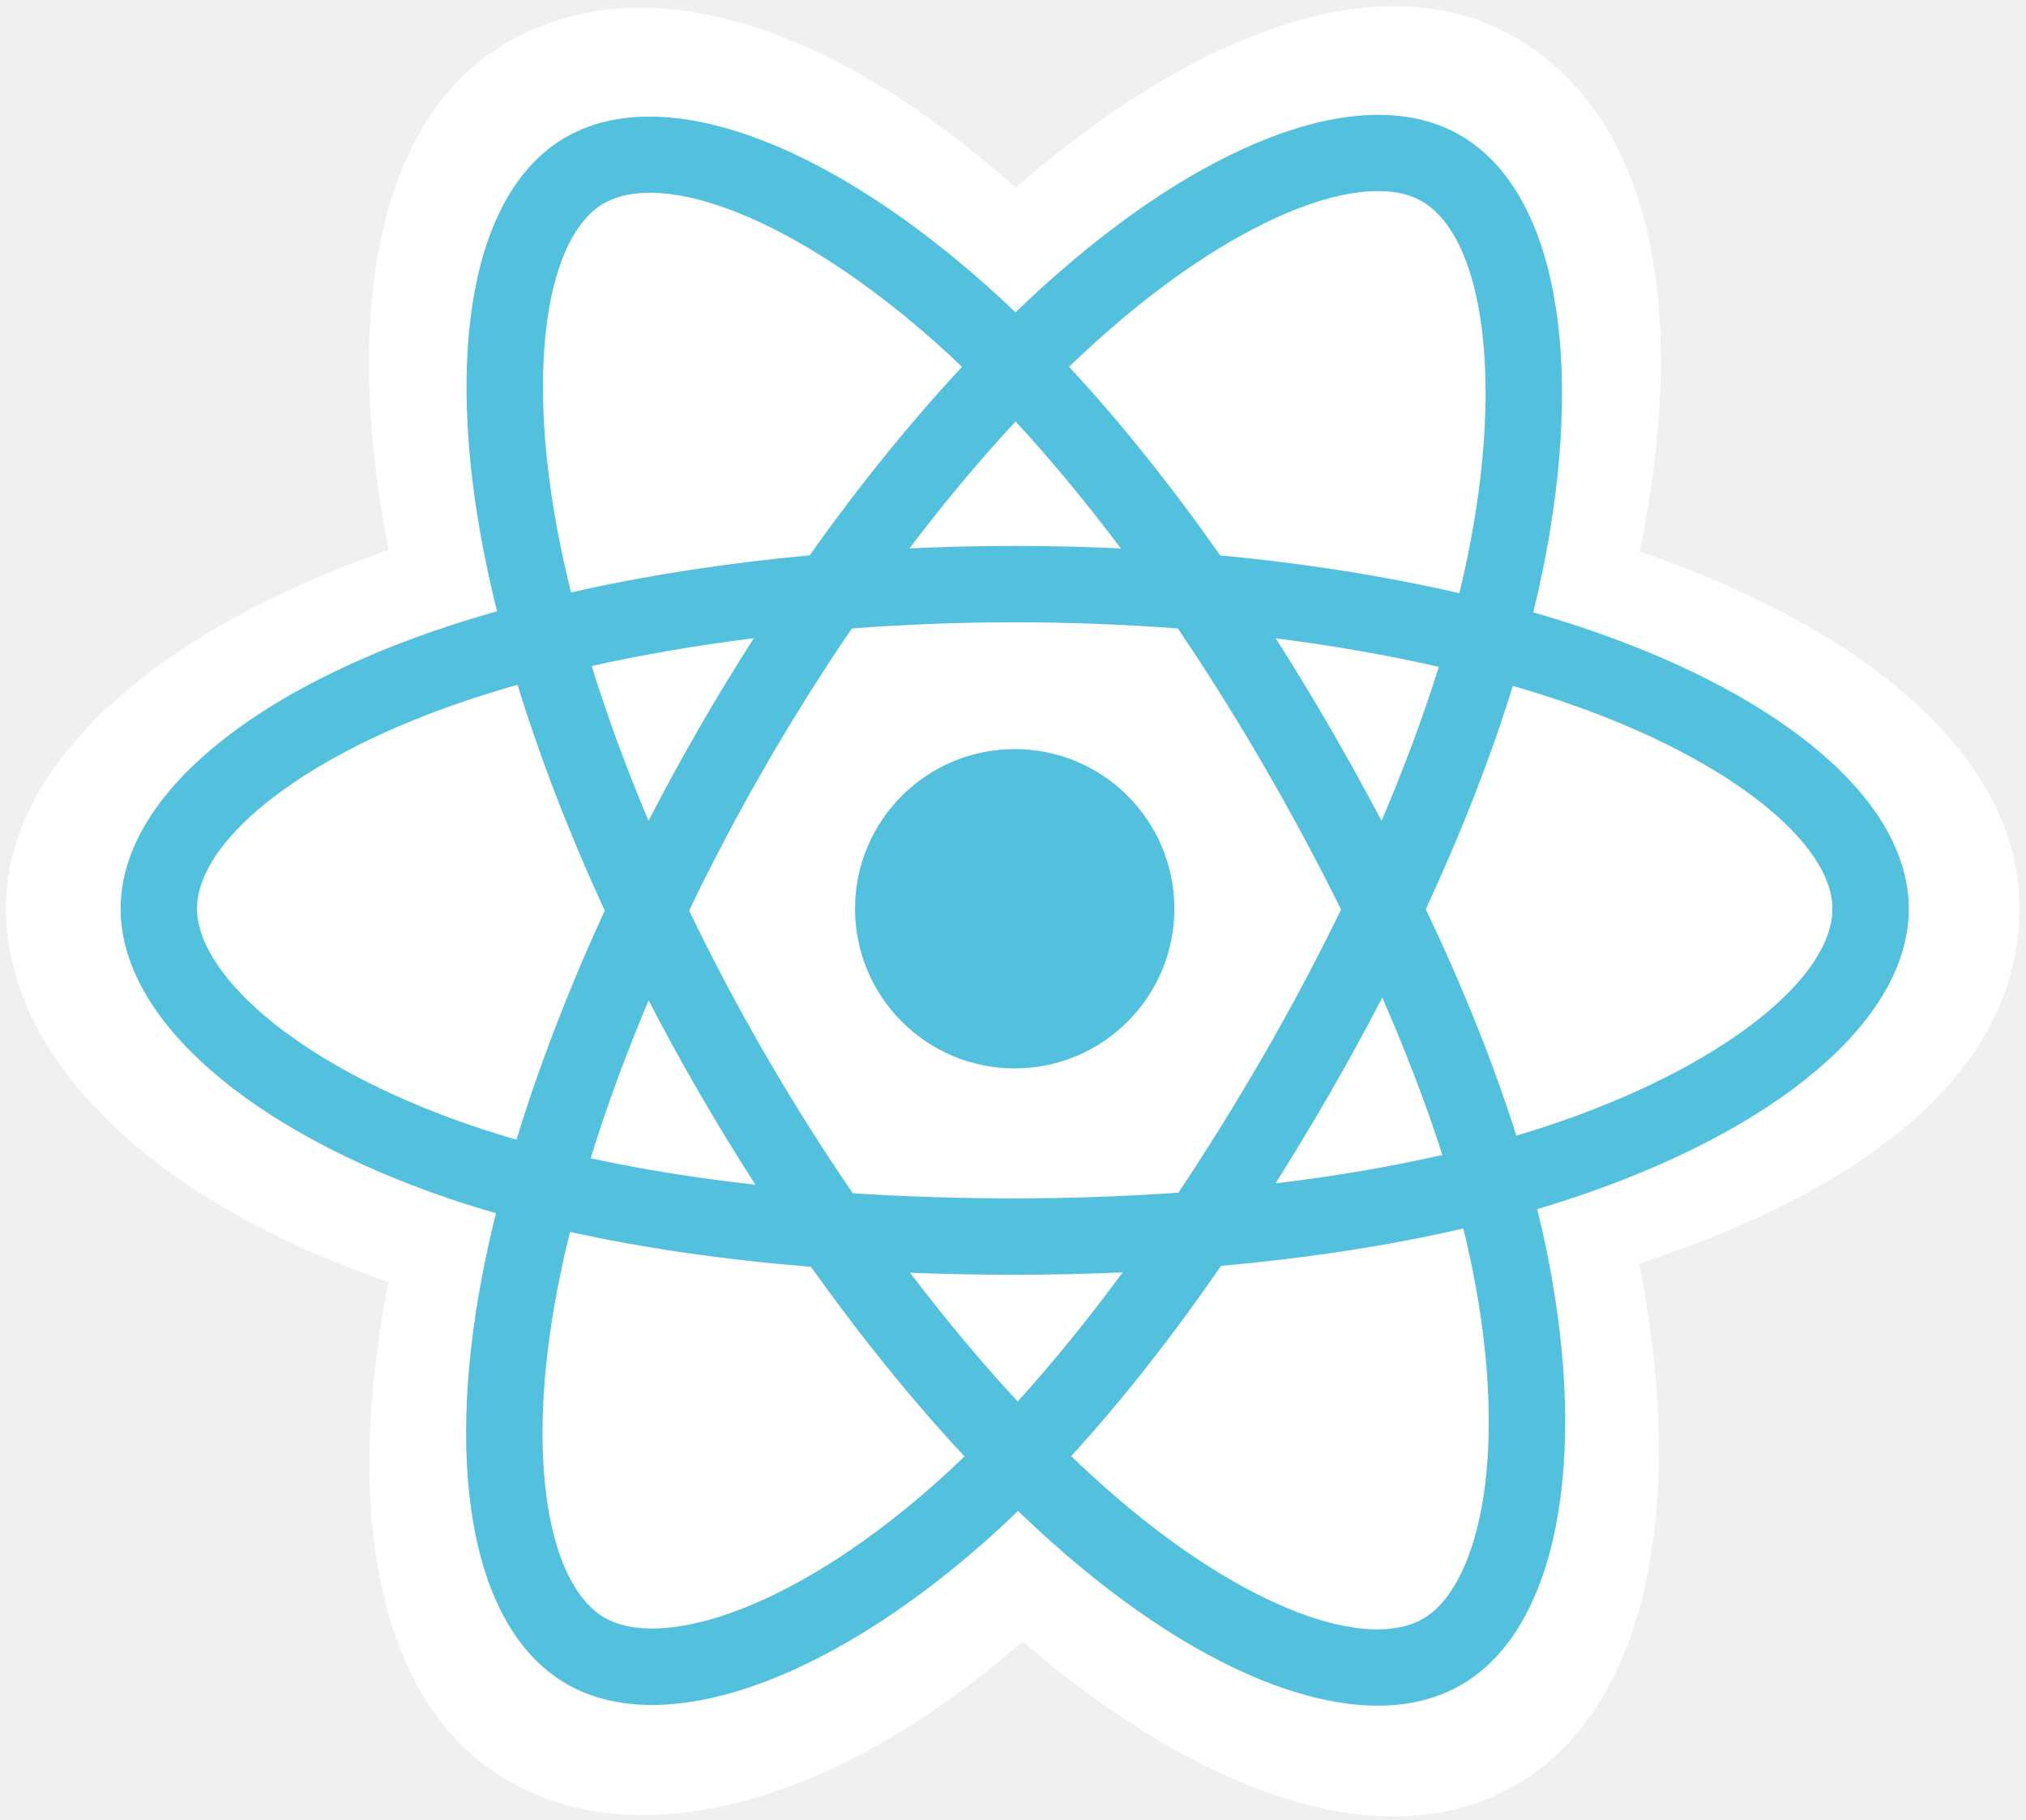
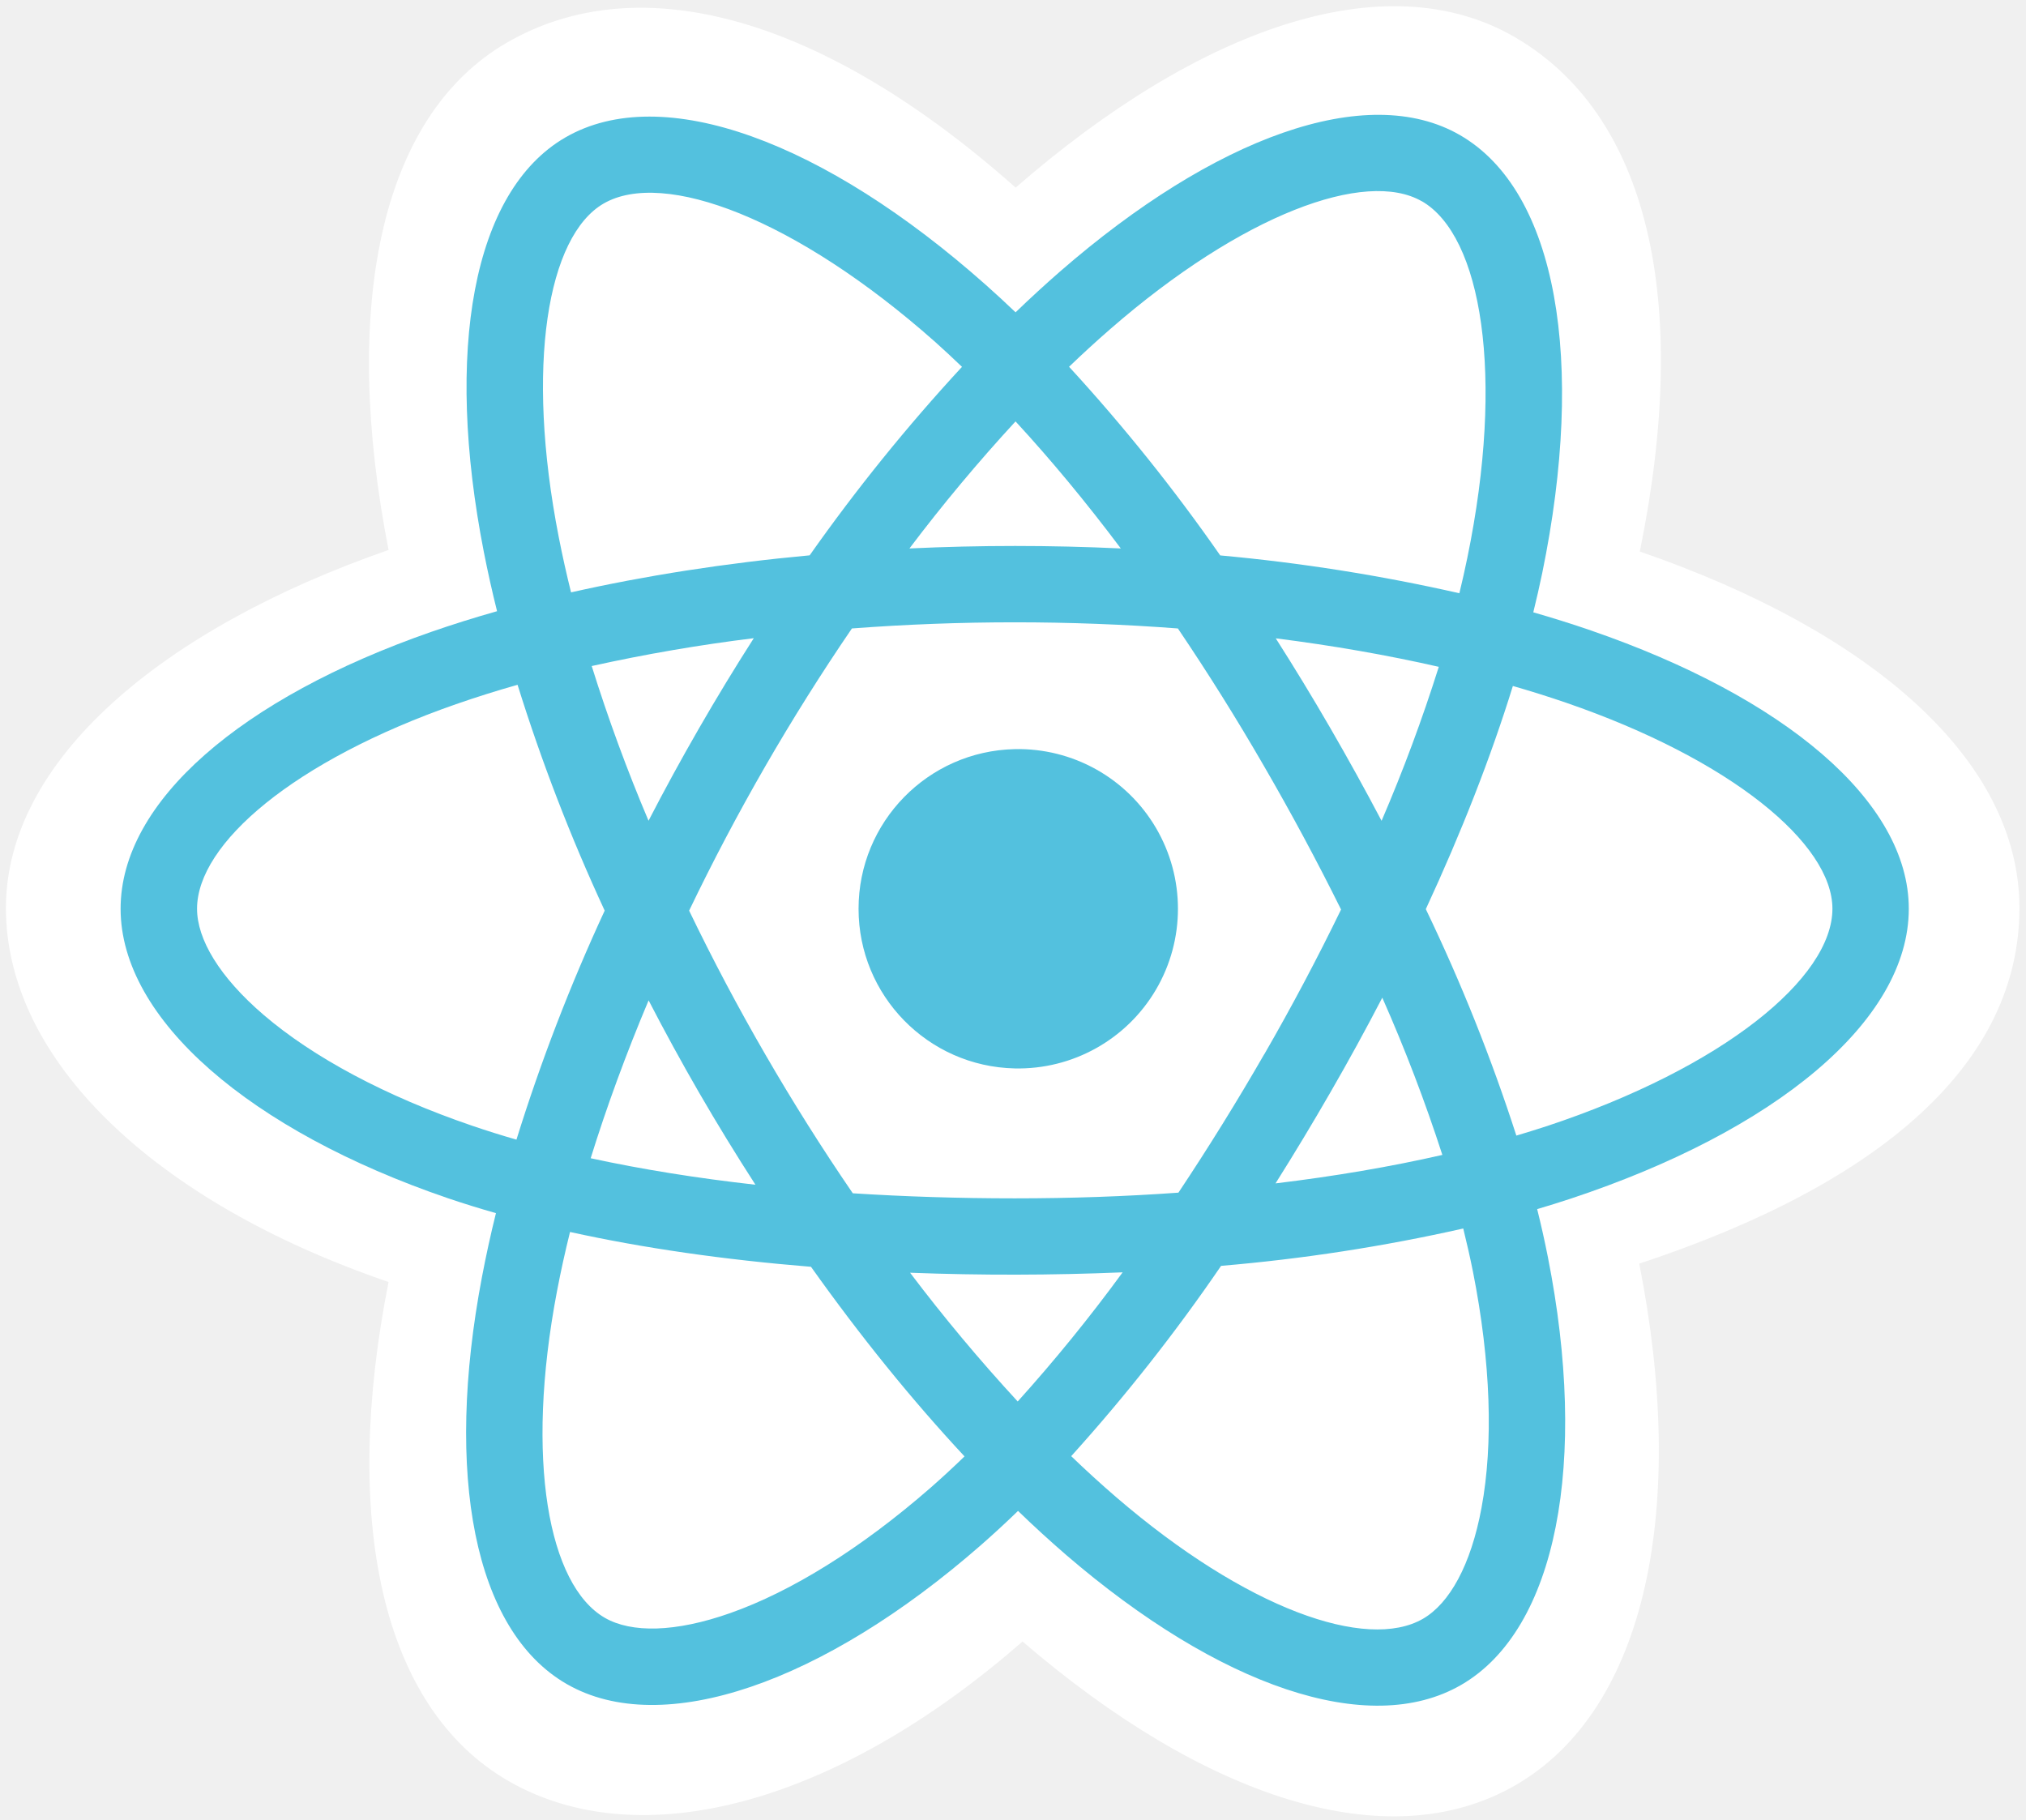
<svg xmlns="http://www.w3.org/2000/svg" width="2500" height="2246" viewBox="0 0 256 230" preserveAspectRatio="xMinYMin meet">
-   <path d="M.754 114.75c0 19.215 18.763 37.152 48.343 47.263-5.907 29.737-1.058 53.706 15.136 63.045 16.645 9.6 41.443 2.955 64.98-17.62 22.943 19.744 46.13 27.514 62.31 18.148 16.63-9.627 21.687-35.221 15.617-65.887 30.81-10.186 48.044-25.481 48.044-44.949 0-18.769-18.797-35.006-47.979-45.052 6.535-31.933.998-55.32-15.867-65.045-16.259-9.376-39.716-1.204-62.996 19.056C104.122 2.205 80.897-4.36 64.05 5.392 47.806 14.795 43.171 39.2 49.097 69.487 20.515 79.452.754 96.057.754 114.75z" fill="#FFF" />
-   <path d="M201.025 79.674a151.364 151.364 0 0 0-7.274-2.292 137.5 137.5 0 0 0 1.124-4.961c5.506-26.728 1.906-48.26-10.388-55.348-11.787-6.798-31.065.29-50.535 17.233a151.136 151.136 0 0 0-5.626 5.163 137.573 137.573 0 0 0-3.744-3.458c-20.405-18.118-40.858-25.752-53.139-18.643-11.776 6.817-15.264 27.06-10.307 52.39a150.91 150.91 0 0 0 1.67 7.484c-2.894.822-5.689 1.698-8.363 2.63-23.922 8.34-39.2 21.412-39.2 34.97 0 14.004 16.4 28.05 41.318 36.566a128.44 128.44 0 0 0 6.11 1.91 147.813 147.813 0 0 0-1.775 8.067c-4.726 24.89-1.035 44.653 10.71 51.428 12.131 6.995 32.491-.195 52.317-17.525 1.567-1.37 3.14-2.823 4.715-4.346a148.34 148.34 0 0 0 6.108 5.573c19.204 16.525 38.17 23.198 49.905 16.405 12.12-7.016 16.058-28.247 10.944-54.078-.39-1.973-.845-3.988-1.355-6.04 1.43-.422 2.833-.858 4.202-1.312 25.904-8.582 42.757-22.457 42.757-36.648 0-13.607-15.77-26.767-40.174-35.168z" fill="#53C1DE" />
-   <path d="M195.406 142.328c-1.235.409-2.503.804-3.795 1.187-2.86-9.053-6.72-18.68-11.442-28.625 4.507-9.71 8.217-19.213 10.997-28.208 2.311.67 4.555 1.375 6.717 2.12 20.91 7.197 33.664 17.84 33.664 26.04 0 8.735-13.775 20.075-36.14 27.486zm-9.28 18.389c2.261 11.422 2.584 21.749 1.086 29.822-1.346 7.254-4.052 12.09-7.398 14.027-7.121 4.122-22.35-1.236-38.772-15.368-1.883-1.62-3.78-3.35-5.682-5.18 6.367-6.964 12.73-15.06 18.94-24.05 10.924-.969 21.244-2.554 30.603-4.717.46 1.86.87 3.683 1.223 5.466zm-93.85 43.137c-6.957 2.457-12.498 2.527-15.847.596-7.128-4.11-10.09-19.98-6.049-41.265a138.507 138.507 0 0 1 1.65-7.502c9.255 2.047 19.5 3.52 30.45 4.408 6.251 8.797 12.798 16.883 19.396 23.964a118.863 118.863 0 0 1-4.305 3.964c-8.767 7.664-17.552 13.1-25.294 15.835zm-32.593-61.58c-11.018-3.766-20.117-8.66-26.354-14-5.604-4.8-8.434-9.565-8.434-13.432 0-8.227 12.267-18.722 32.726-25.855a139.276 139.276 0 0 1 7.777-2.447c2.828 9.197 6.537 18.813 11.013 28.537-4.534 9.869-8.296 19.638-11.15 28.943a118.908 118.908 0 0 1-5.578-1.746zm10.926-74.37c-4.247-21.703-1.427-38.074 5.67-42.182 7.56-4.376 24.275 1.864 41.893 17.507 1.126 1 2.257 2.047 3.39 3.13-6.564 7.049-13.051 15.074-19.248 23.82-10.627.985-20.8 2.567-30.152 4.686a141.525 141.525 0 0 1-1.553-6.962zm97.467 24.067a306.982 306.982 0 0 0-6.871-11.3c7.21.91 14.117 2.12 20.603 3.601-1.947 6.241-4.374 12.767-7.232 19.457a336.42 336.42 0 0 0-6.5-11.758zm-39.747-38.714c4.452 4.823 8.911 10.209 13.297 16.052a284.245 284.245 0 0 0-26.706-.006c4.39-5.789 8.887-11.167 13.409-16.046zm-40.002 38.78a285.24 285.24 0 0 0-6.378 11.685c-2.811-6.667-5.216-13.222-7.18-19.552 6.447-1.443 13.322-2.622 20.485-3.517a283.79 283.79 0 0 0-6.927 11.384zm7.133 57.683c-7.4-.826-14.379-1.945-20.824-3.348 1.995-6.442 4.453-13.138 7.324-19.948a283.494 283.494 0 0 0 6.406 11.692 285.27 285.27 0 0 0 7.094 11.604zm33.136 27.389c-4.575-4.937-9.138-10.397-13.595-16.27 4.326.17 8.737.256 13.22.256 4.606 0 9.159-.103 13.64-.303-4.4 5.98-8.843 11.448-13.265 16.317zm46.072-51.032c3.02 6.884 5.566 13.544 7.588 19.877-6.552 1.495-13.625 2.699-21.078 3.593a337.537 337.537 0 0 0 6.937-11.498 306.632 306.632 0 0 0 6.553-11.972zm-14.915 7.15a316.478 316.478 0 0 1-10.84 17.49c-6.704.479-13.632.726-20.692.726-7.031 0-13.871-.219-20.458-.646A273.798 273.798 0 0 1 96.72 133.28a271.334 271.334 0 0 1-9.64-18.206 273.864 273.864 0 0 1 9.611-18.216v.002a271.252 271.252 0 0 1 10.956-17.442c6.72-.508 13.61-.774 20.575-.774 6.996 0 13.895.268 20.613.78a290.704 290.704 0 0 1 10.887 17.383 316.418 316.418 0 0 1 9.741 18.13 290.806 290.806 0 0 1-9.709 18.29zm19.913-107.792c7.566 4.364 10.509 21.961 5.755 45.038a127.525 127.525 0 0 1-1.016 4.492c-9.374-2.163-19.554-3.773-30.212-4.773-6.209-8.841-12.642-16.88-19.1-23.838a141.92 141.92 0 0 1 5.196-4.766c16.682-14.518 32.273-20.25 39.377-16.153z" fill="#FFF" />
-   <path d="M128.221 94.665c11.144 0 20.177 9.034 20.177 20.177 0 11.144-9.033 20.178-20.177 20.178-11.143 0-20.177-9.034-20.177-20.178 0-11.143 9.034-20.177 20.177-20.177" fill="#53C1DE" />
+   <path d="M.75 114.75c0 19.21 18.77 37.15 48.35 47.26-5.91 29.74-1.06 53.7 15.13 63.05 16.65 9.6 41.45 2.95 64.98-17.62 22.95 19.74 46.13 27.51 62.31 18.15 16.63-9.63 21.69-35.23 15.62-65.9 30.81-10.18 48.04-25.47 48.04-44.94 0-18.77-18.8-35-47.97-45.05 6.53-31.94 1-55.32-15.87-65.05-16.26-9.37-39.72-1.2-63 19.06C104.12 2.2 80.9-4.36 64.05 5.39 47.81 14.8 43.17 39.2 49.1 69.5 20.5 79.45.75 96.06.75 114.75z" fill="#FFF" />
+   <path d="M201.03 79.67a151.36 151.36 0 00-7.28-2.29 137.5 137.5 0 001.13-4.96c5.5-26.73 1.9-48.26-10.4-55.35-11.78-6.8-31.06.3-50.53 17.24a151.14 151.14 0 00-5.62 5.16 137.57 137.57 0 00-3.75-3.46c-20.4-18.12-40.86-25.75-53.14-18.64-11.77 6.82-15.26 27.06-10.3 52.39a150.91 150.91 0 001.67 7.48c-2.9.82-5.7 1.7-8.37 2.63-23.92 8.34-39.2 21.41-39.2 34.97 0 14 16.4 28.05 41.32 36.57a128.44 128.44 0 006.11 1.9 147.81 147.81 0 00-1.77 8.08c-4.73 24.89-1.04 44.65 10.7 51.42 12.14 7 32.5-.2 52.32-17.52a128 128 0 004.72-4.35 148.34 148.34 0 006.1 5.58c19.21 16.52 38.18 23.2 49.91 16.4 12.12-7.02 16.06-28.25 10.94-54.08-.39-1.97-.84-3.99-1.35-6.04 1.43-.42 2.83-.86 4.2-1.31 25.9-8.58 42.76-22.46 42.76-36.65 0-13.6-15.77-26.76-40.18-35.17z" fill="#53C1DE" />
+   <path d="M195.4 142.33c-1.23.4-2.5.8-3.79 1.18a226.56 226.56 0 00-11.44-28.62c4.5-9.71 8.22-19.21 11-28.2 2.3.66 4.55 1.37 6.71 2.11 20.91 7.2 33.67 17.84 33.67 26.04 0 8.74-13.78 20.08-36.14 27.49zm-9.27 18.39c2.26 11.42 2.58 21.75 1.08 29.82-1.34 7.25-4.05 12.09-7.4 14.03-7.12 4.12-22.35-1.24-38.77-15.37a138.39 138.39 0 01-5.68-5.18 226.83 226.83 0 0018.94-24.05 225.33 225.33 0 0030.6-4.72c.46 1.86.87 3.68 1.23 5.47zm-93.85 43.13c-6.96 2.46-12.5 2.53-15.85.6-7.13-4.11-10.1-19.98-6.05-41.26a138.5 138.5 0 011.65-7.5c9.26 2.04 19.5 3.51 30.45 4.4 6.25 8.8 12.8 16.88 19.4 23.96a118.86 118.86 0 01-4.3 3.97c-8.78 7.66-17.56 13.1-25.3 15.83zm-32.6-61.58c-11.01-3.76-20.11-8.66-26.35-14-5.6-4.8-8.43-9.56-8.43-13.43 0-8.23 12.26-18.72 32.72-25.85a139.28 139.28 0 017.78-2.45 231.5 231.5 0 0011.01 28.54 235.02 235.02 0 00-11.15 28.94 118.9 118.9 0 01-5.58-1.75zM70.61 67.9c-4.25-21.7-1.43-38.07 5.67-42.18 7.56-4.37 24.27 1.87 41.9 17.5 1.12 1 2.25 2.06 3.38 3.14a231.32 231.32 0 00-19.25 23.82c-10.62.98-20.8 2.57-30.15 4.68a141.53 141.53 0 01-1.55-6.96zm97.47 24.07a306.98 306.98 0 00-6.87-11.3c7.2.91 14.11 2.12 20.6 3.6a205.9 205.9 0 01-7.23 19.46 336.42 336.42 0 00-6.5-11.76zm-39.75-38.71c4.45 4.82 8.91 10.2 13.3 16.05a284.25 284.25 0 00-26.71 0 212.87 212.87 0 0113.4-16.05zm-40 38.78a285.24 285.24 0 00-6.38 11.68 213.03 213.03 0 01-7.18-19.55 217.79 217.79 0 0120.48-3.52 283.79 283.79 0 00-6.92 11.39zm7.13 57.68c-7.4-.83-14.38-1.95-20.82-3.35 2-6.44 4.45-13.14 7.32-19.95a283.5 283.5 0 006.4 11.7 285.27 285.27 0 007.1 11.6zm33.14 27.39a216.96 216.96 0 01-13.6-16.27 336.86 336.86 0 0026.86-.05 205.27 205.27 0 01-13.26 16.32zm46.07-51.03a205 205 0 017.59 19.87c-6.56 1.5-13.63 2.7-21.08 3.6a337.54 337.54 0 006.93-11.5 306.63 306.63 0 006.56-11.97zm-14.92 7.15a316.48 316.48 0 01-10.84 17.49c-6.7.48-13.63.72-20.69.72-7.03 0-13.87-.22-20.46-.64a273.8 273.8 0 01-11.04-17.52 271.33 271.33 0 01-9.64-18.2 273.86 273.86 0 019.61-18.22 271.25 271.25 0 0110.96-17.44 273.48 273.48 0 0141.19 0 290.7 290.7 0 0110.88 17.39 316.42 316.42 0 019.74 18.13 290.8 290.8 0 01-9.7 18.29zm19.92-107.8c7.56 4.37 10.5 21.97 5.75 45.04a127.53 127.53 0 01-1.01 4.5 231.24 231.24 0 00-30.22-4.78 226.76 226.76 0 00-19.1-23.84 141.92 141.92 0 015.2-4.76c16.68-14.52 32.27-20.25 39.38-16.15z" fill="#FFF" />
+   <path d="M128.22 94.67a20.18 20.18 0 110 40.35 20.18 20.18 0 010-40.35" fill="#53C1DE" />
</svg>
